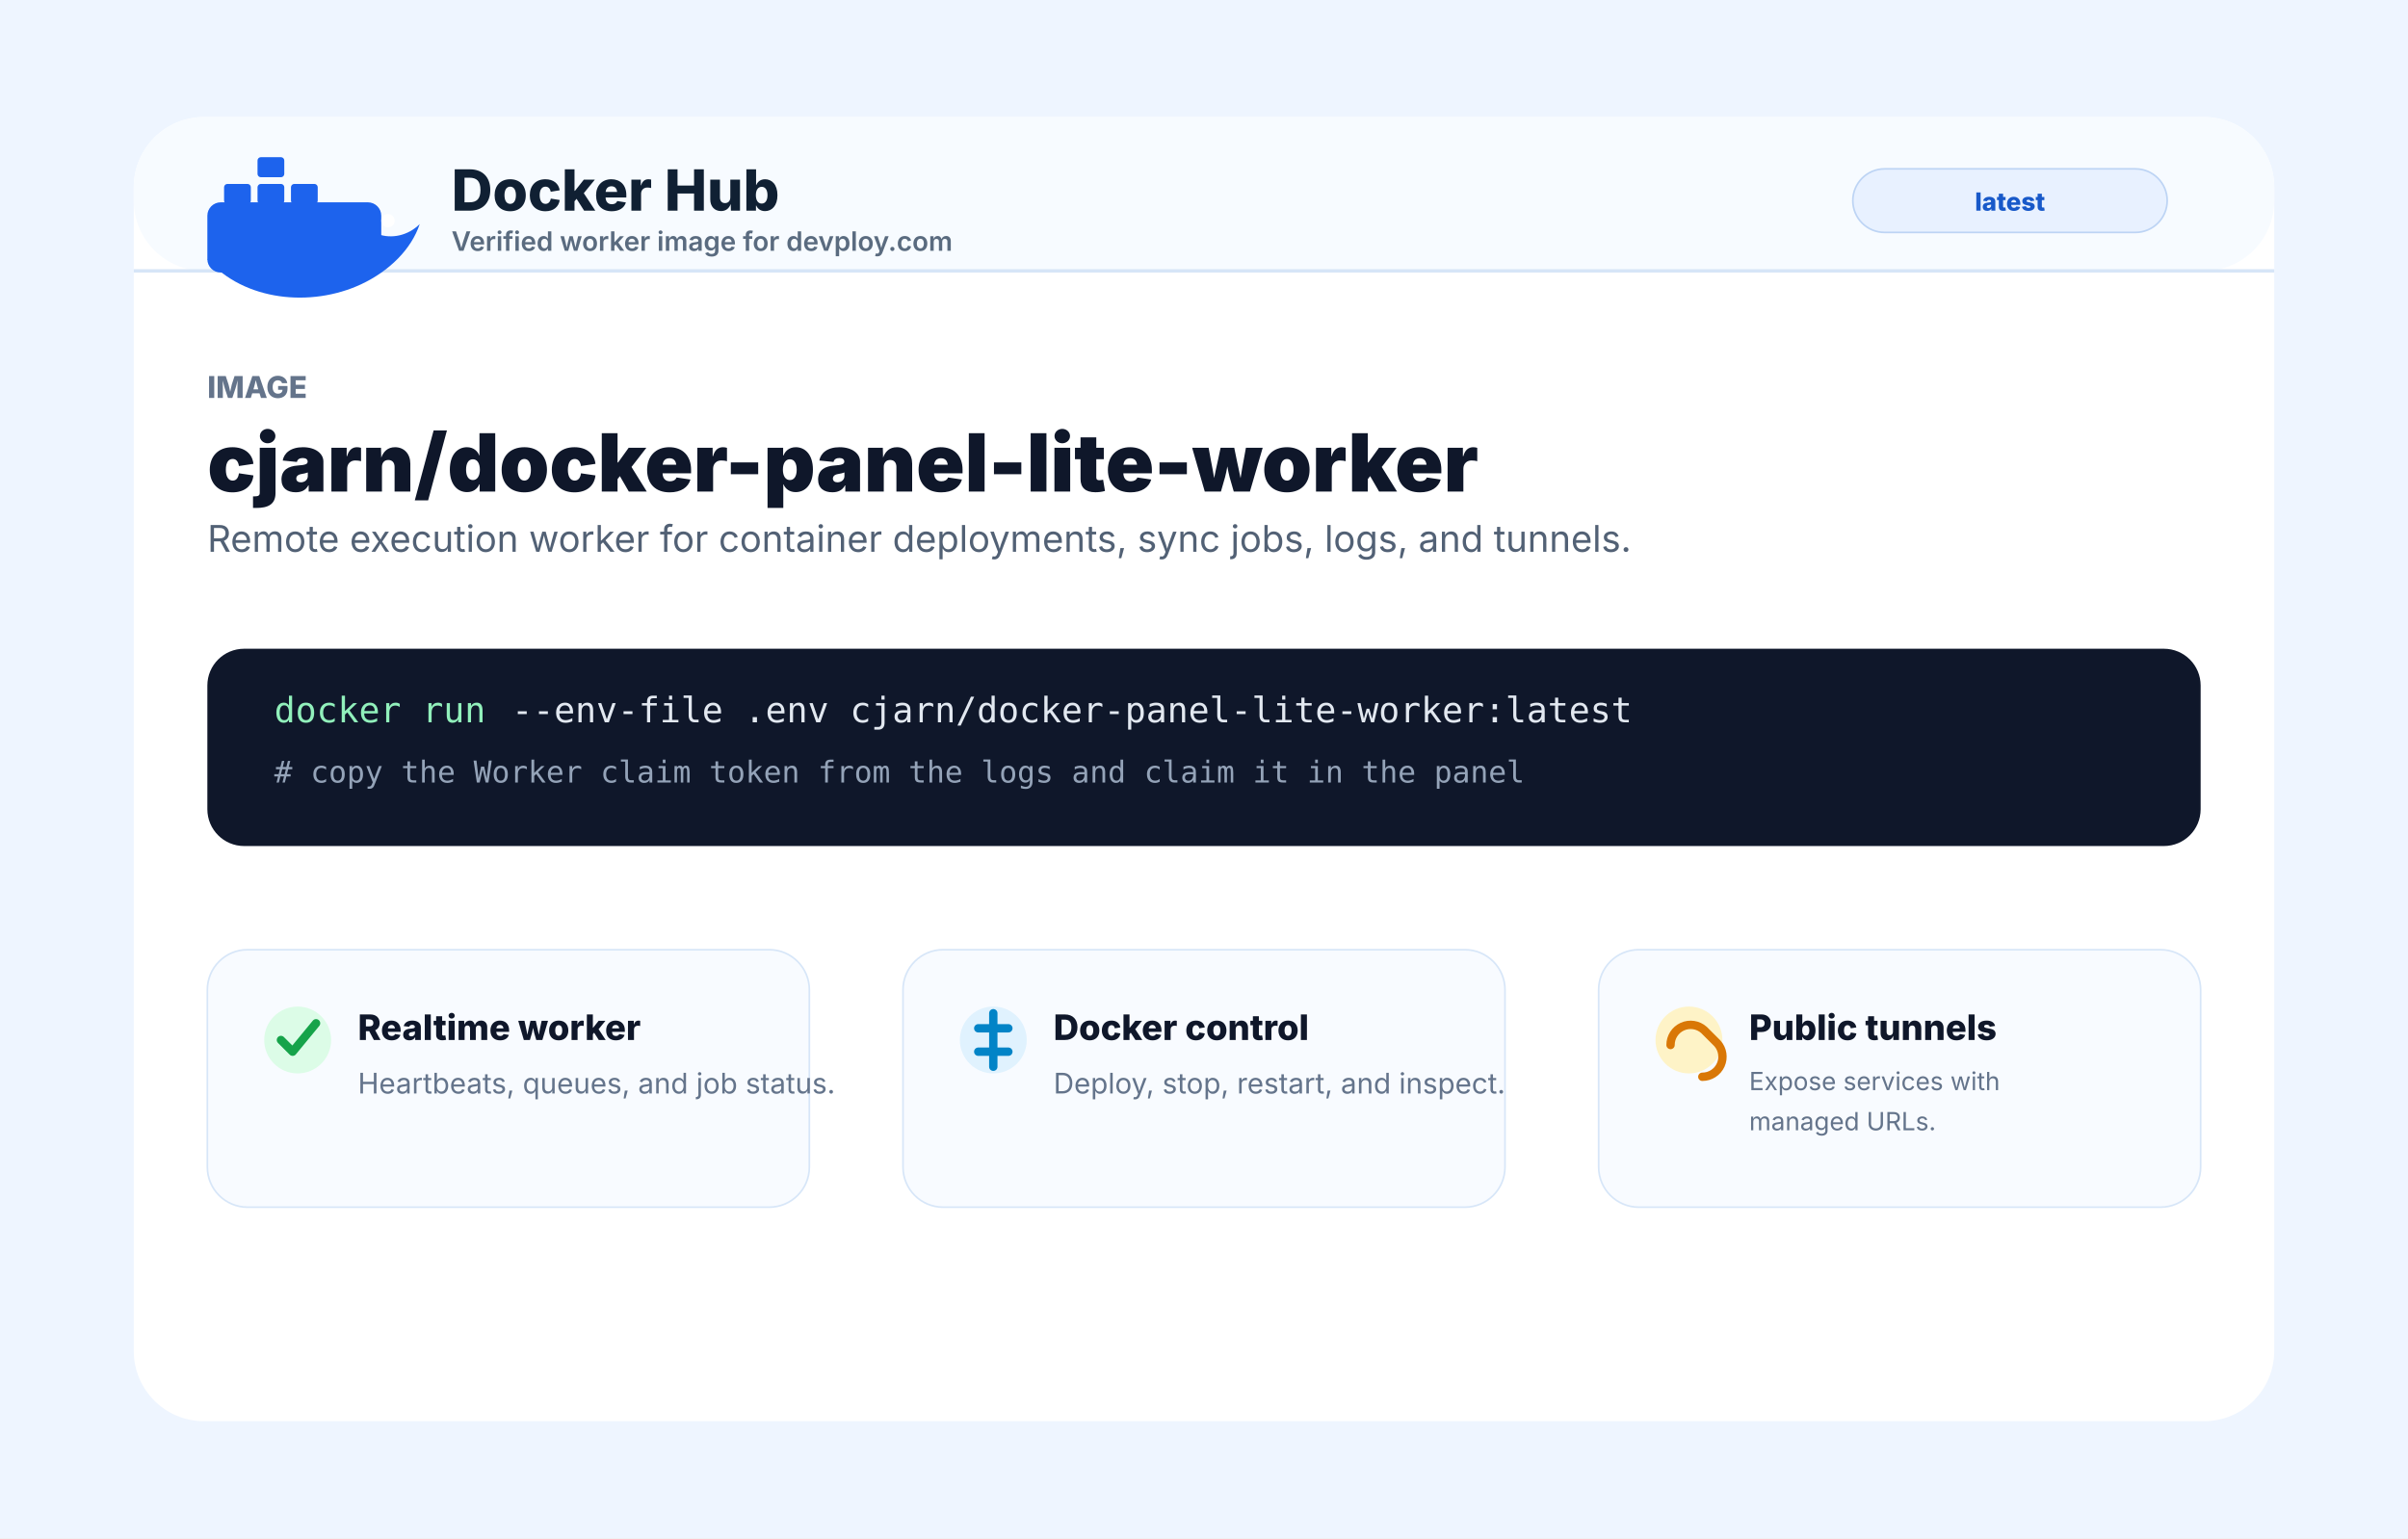
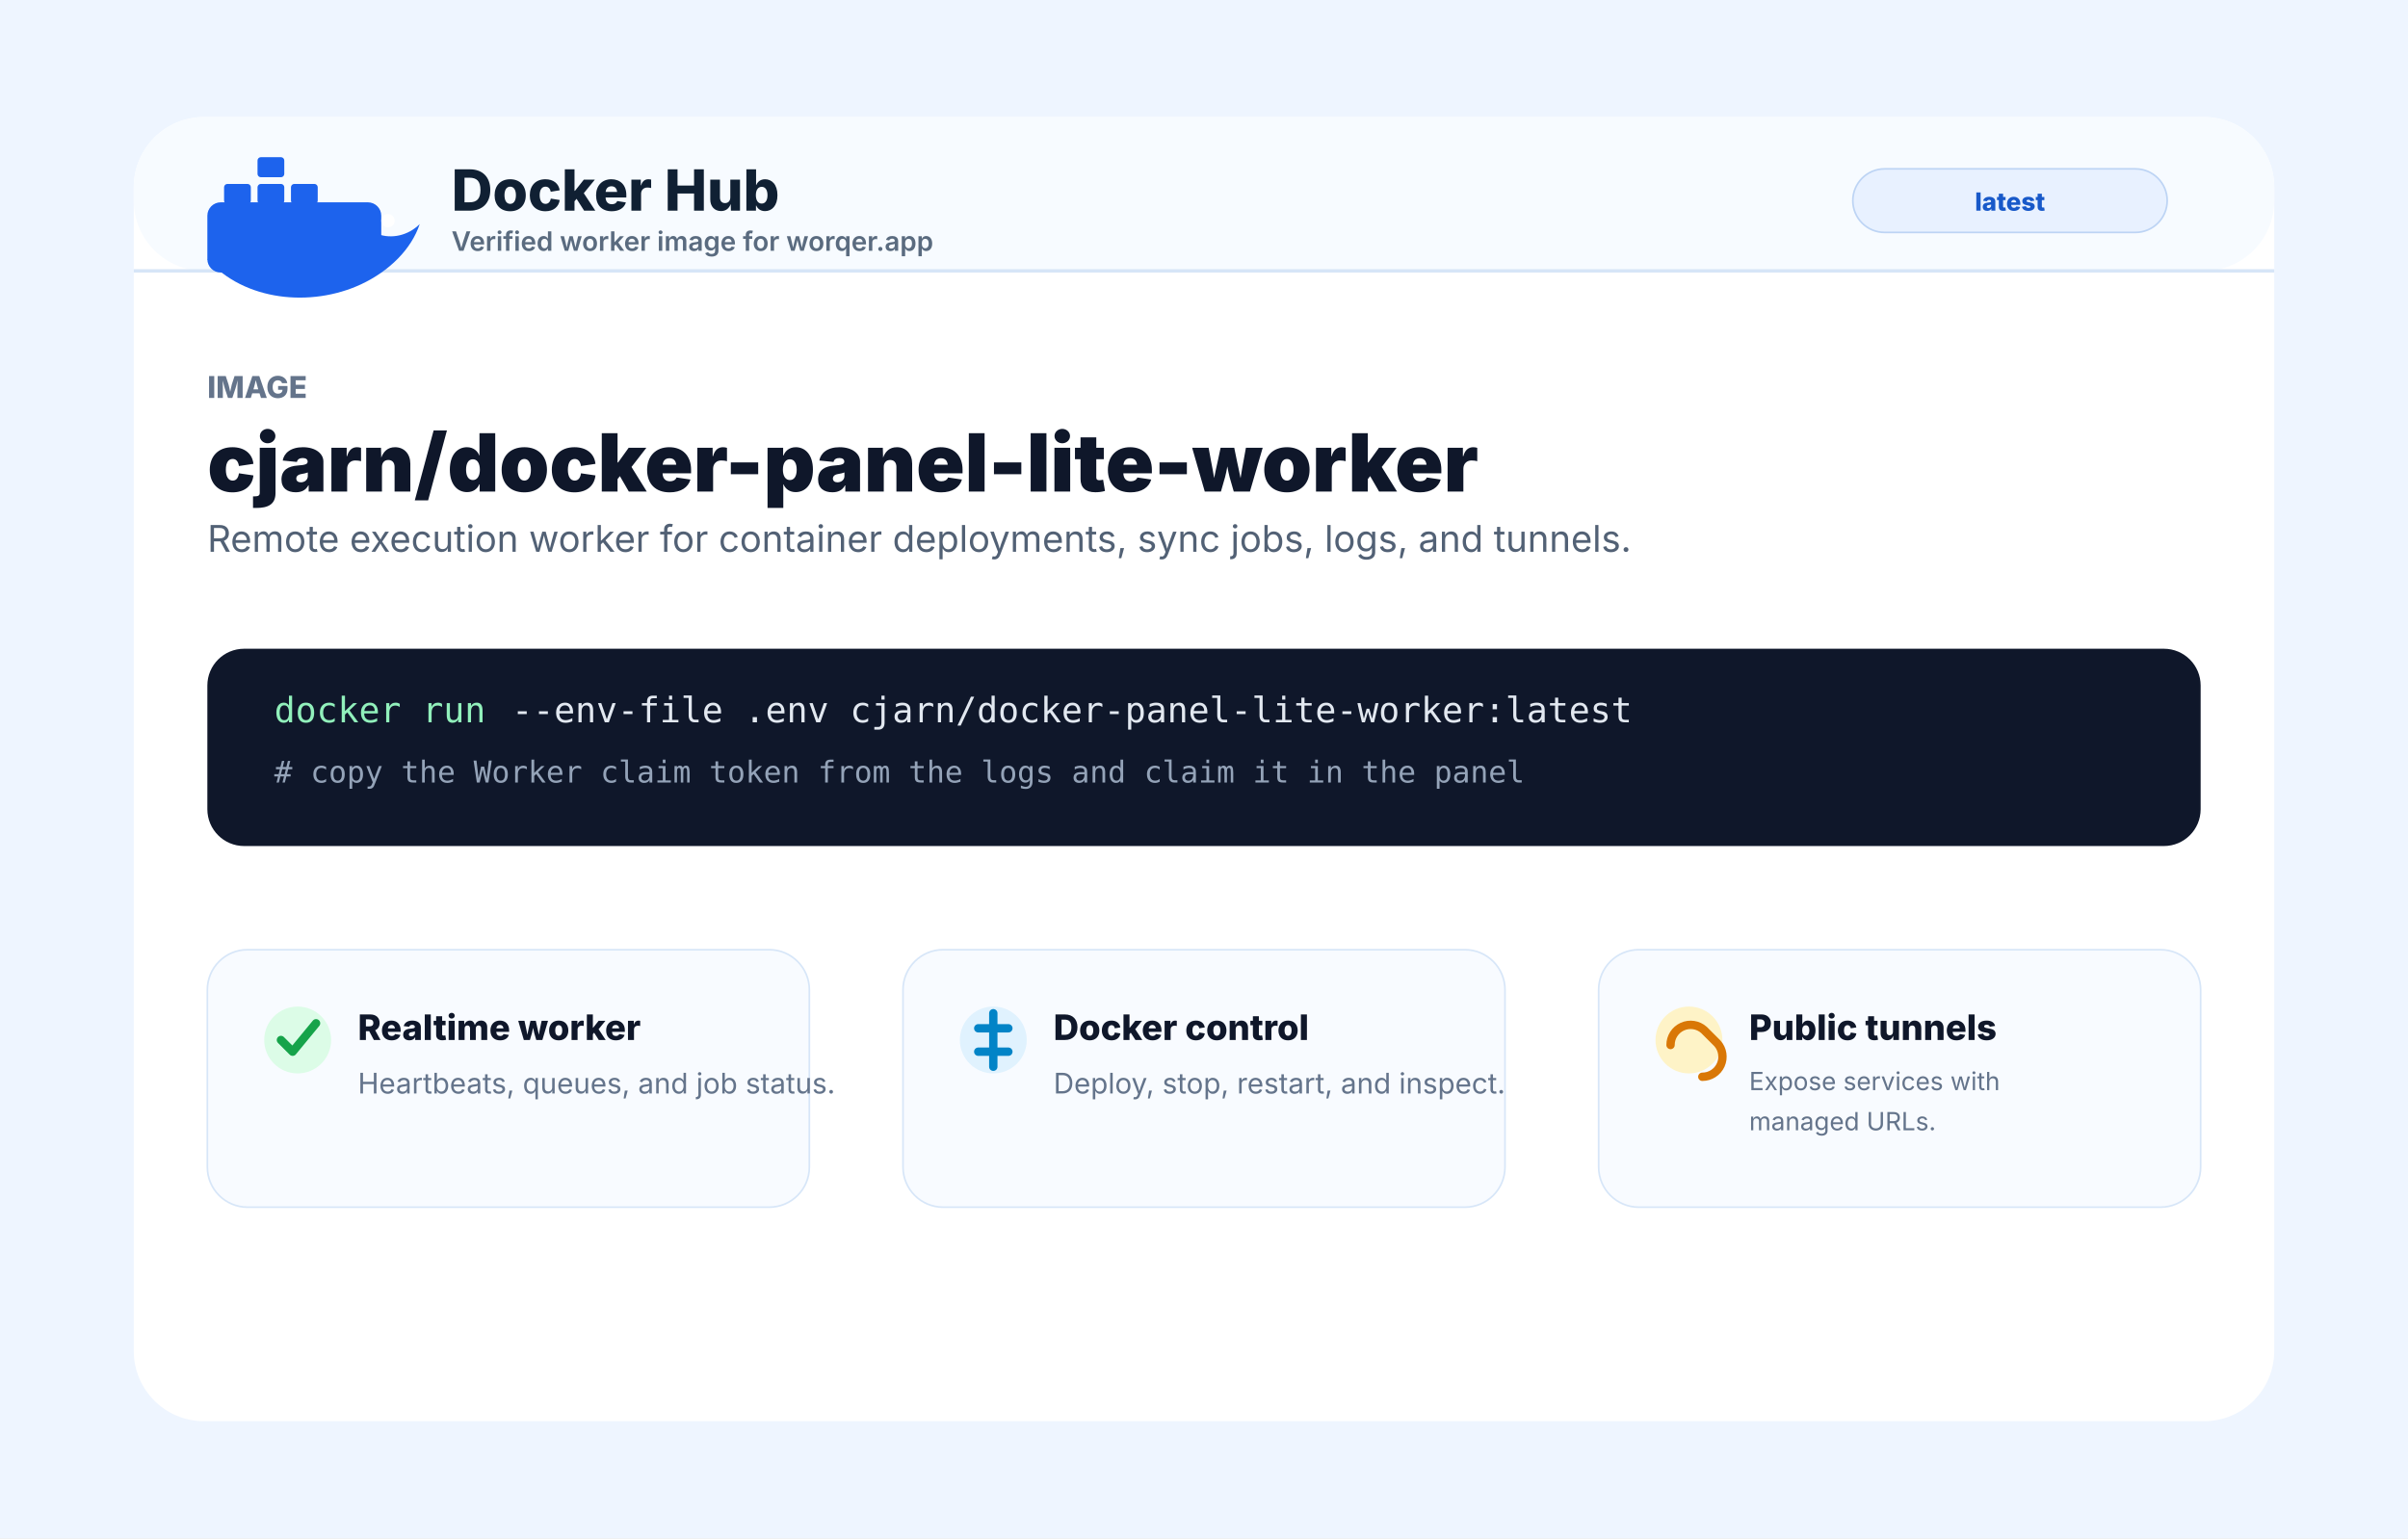
<svg xmlns="http://www.w3.org/2000/svg" width="1440" height="920" viewBox="0 0 1440 920" role="img" aria-labelledby="title desc">
  <rect width="1440" height="920" fill="#eef5ff" />
  <rect x="80" y="70" width="1280" height="780" rx="42" fill="#ffffff" />
  <rect x="80" y="70" width="1280" height="92" rx="42" fill="#f7fbff" />
  <path d="M80 162h1280" stroke="#d6e5f7" stroke-width="2" />
  <g transform="translate(124 101)">
    <rect x="0" y="20" width="104" height="42" rx="8" fill="#1d63ed" />
    <rect x="10" y="9" width="16" height="12" rx="2" fill="#1d63ed" />
    <rect x="30" y="9" width="16" height="12" rx="2" fill="#1d63ed" />
    <rect x="50" y="9" width="16" height="12" rx="2" fill="#1d63ed" />
    <rect x="30" y="-7" width="16" height="12" rx="2" fill="#1d63ed" />
    <path d="M14 45c17 22 65 23 88-6 8 3 18 1 25-6-5 15-18 28-35 36-30 14-70 10-92-15 5 0 10-3 14-9Z" fill="#1d63ed" />
    <circle cx="108" cy="31" r="4" fill="#ffffff" />
  </g>
  <text x="270" y="126" font-family="Inter, Arial, sans-serif" font-size="34" font-weight="800" fill="#102033">Docker Hub</text>
-   <text x="270" y="150" font-family="Inter, Arial, sans-serif" font-size="16" font-weight="600" fill="#5a6b7f">Verified worker image for devploy.com</text>
+   <text x="270" y="150" font-family="Inter, Arial, sans-serif" font-size="16" font-weight="600" fill="#5a6b7f">Verified worker image for worqer.app</text>
  <rect x="1108" y="101" width="188" height="38" rx="19" fill="#e8f1ff" stroke="#bdd4f4" />
  <text x="1202" y="126" text-anchor="middle" font-family="Inter, Arial, sans-serif" font-size="15" font-weight="800" fill="#1859c9">latest</text>
  <text x="124" y="238" font-family="Inter, Arial, sans-serif" font-size="18" font-weight="800" fill="#64748b">IMAGE</text>
  <text x="124" y="294" font-family="Inter, Arial, sans-serif" font-size="48" font-weight="850" fill="#0f172a">cjarn/docker-panel-lite-worker</text>
  <text x="124" y="330" font-family="Inter, Arial, sans-serif" font-size="22" fill="#526175">Remote execution worker for container deployments, sync jobs, logs, and tunnels.</text>
  <rect x="124" y="388" width="1192" height="118" rx="22" fill="#0f172a" />
  <text x="164" y="432" font-family="SFMono-Regular, Menlo, Consolas, monospace" font-size="21" fill="#91f0bb">docker run</text>
  <text x="306" y="432" font-family="SFMono-Regular, Menlo, Consolas, monospace" font-size="21" fill="#e2e8f0">--env-file .env cjarn/docker-panel-lite-worker:latest</text>
  <text x="164" y="468" font-family="SFMono-Regular, Menlo, Consolas, monospace" font-size="18" fill="#94a3b8"># copy the Worker claim token from the logs and claim it in the panel</text>
  <g transform="translate(124 568)">
    <rect width="360" height="154" rx="24" fill="#f8fbff" stroke="#d7e6f8" />
    <circle cx="54" cy="54" r="20" fill="#dcfce7" />
    <path d="m44 54 7 7 14-17" fill="none" stroke="#16a34a" stroke-width="5" stroke-linecap="round" stroke-linejoin="round" />
    <text x="90" y="54" font-family="Inter, Arial, sans-serif" font-size="21" font-weight="800" fill="#0f172a">Realtime worker</text>
    <text x="90" y="86" font-family="Inter, Arial, sans-serif" font-size="17" fill="#64748b">Heartbeats, queues, and job status.</text>
  </g>
  <g transform="translate(540 568)">
    <rect width="360" height="154" rx="24" fill="#f8fbff" stroke="#d7e6f8" />
    <circle cx="54" cy="54" r="20" fill="#e0f2fe" />
    <path d="M45 61h18M45 47h18M54 38v32" stroke="#0284c7" stroke-width="5" stroke-linecap="round" />
    <text x="90" y="54" font-family="Inter, Arial, sans-serif" font-size="21" font-weight="800" fill="#0f172a">Docker control</text>
    <text x="90" y="86" font-family="Inter, Arial, sans-serif" font-size="17" fill="#64748b">Deploy, stop, restart, and inspect.</text>
  </g>
  <g transform="translate(956 568)">
    <rect width="360" height="154" rx="24" fill="#f8fbff" stroke="#d7e6f8" />
    <circle cx="54" cy="54" r="20" fill="#fef3c7" />
    <path d="M43 57a12 12 0 0 1 20-9l8 8a12 12 0 0 1-9 20" fill="none" stroke="#d97706" stroke-width="5" stroke-linecap="round" />
    <text x="90" y="54" font-family="Inter, Arial, sans-serif" font-size="21" font-weight="800" fill="#0f172a">Public tunnels</text>
    <text x="90" y="84" font-family="Inter, Arial, sans-serif" font-size="15" fill="#64748b">Expose services with</text>
    <text x="90" y="108" font-family="Inter, Arial, sans-serif" font-size="15" fill="#64748b">managed URLs.</text>
  </g>
</svg>
